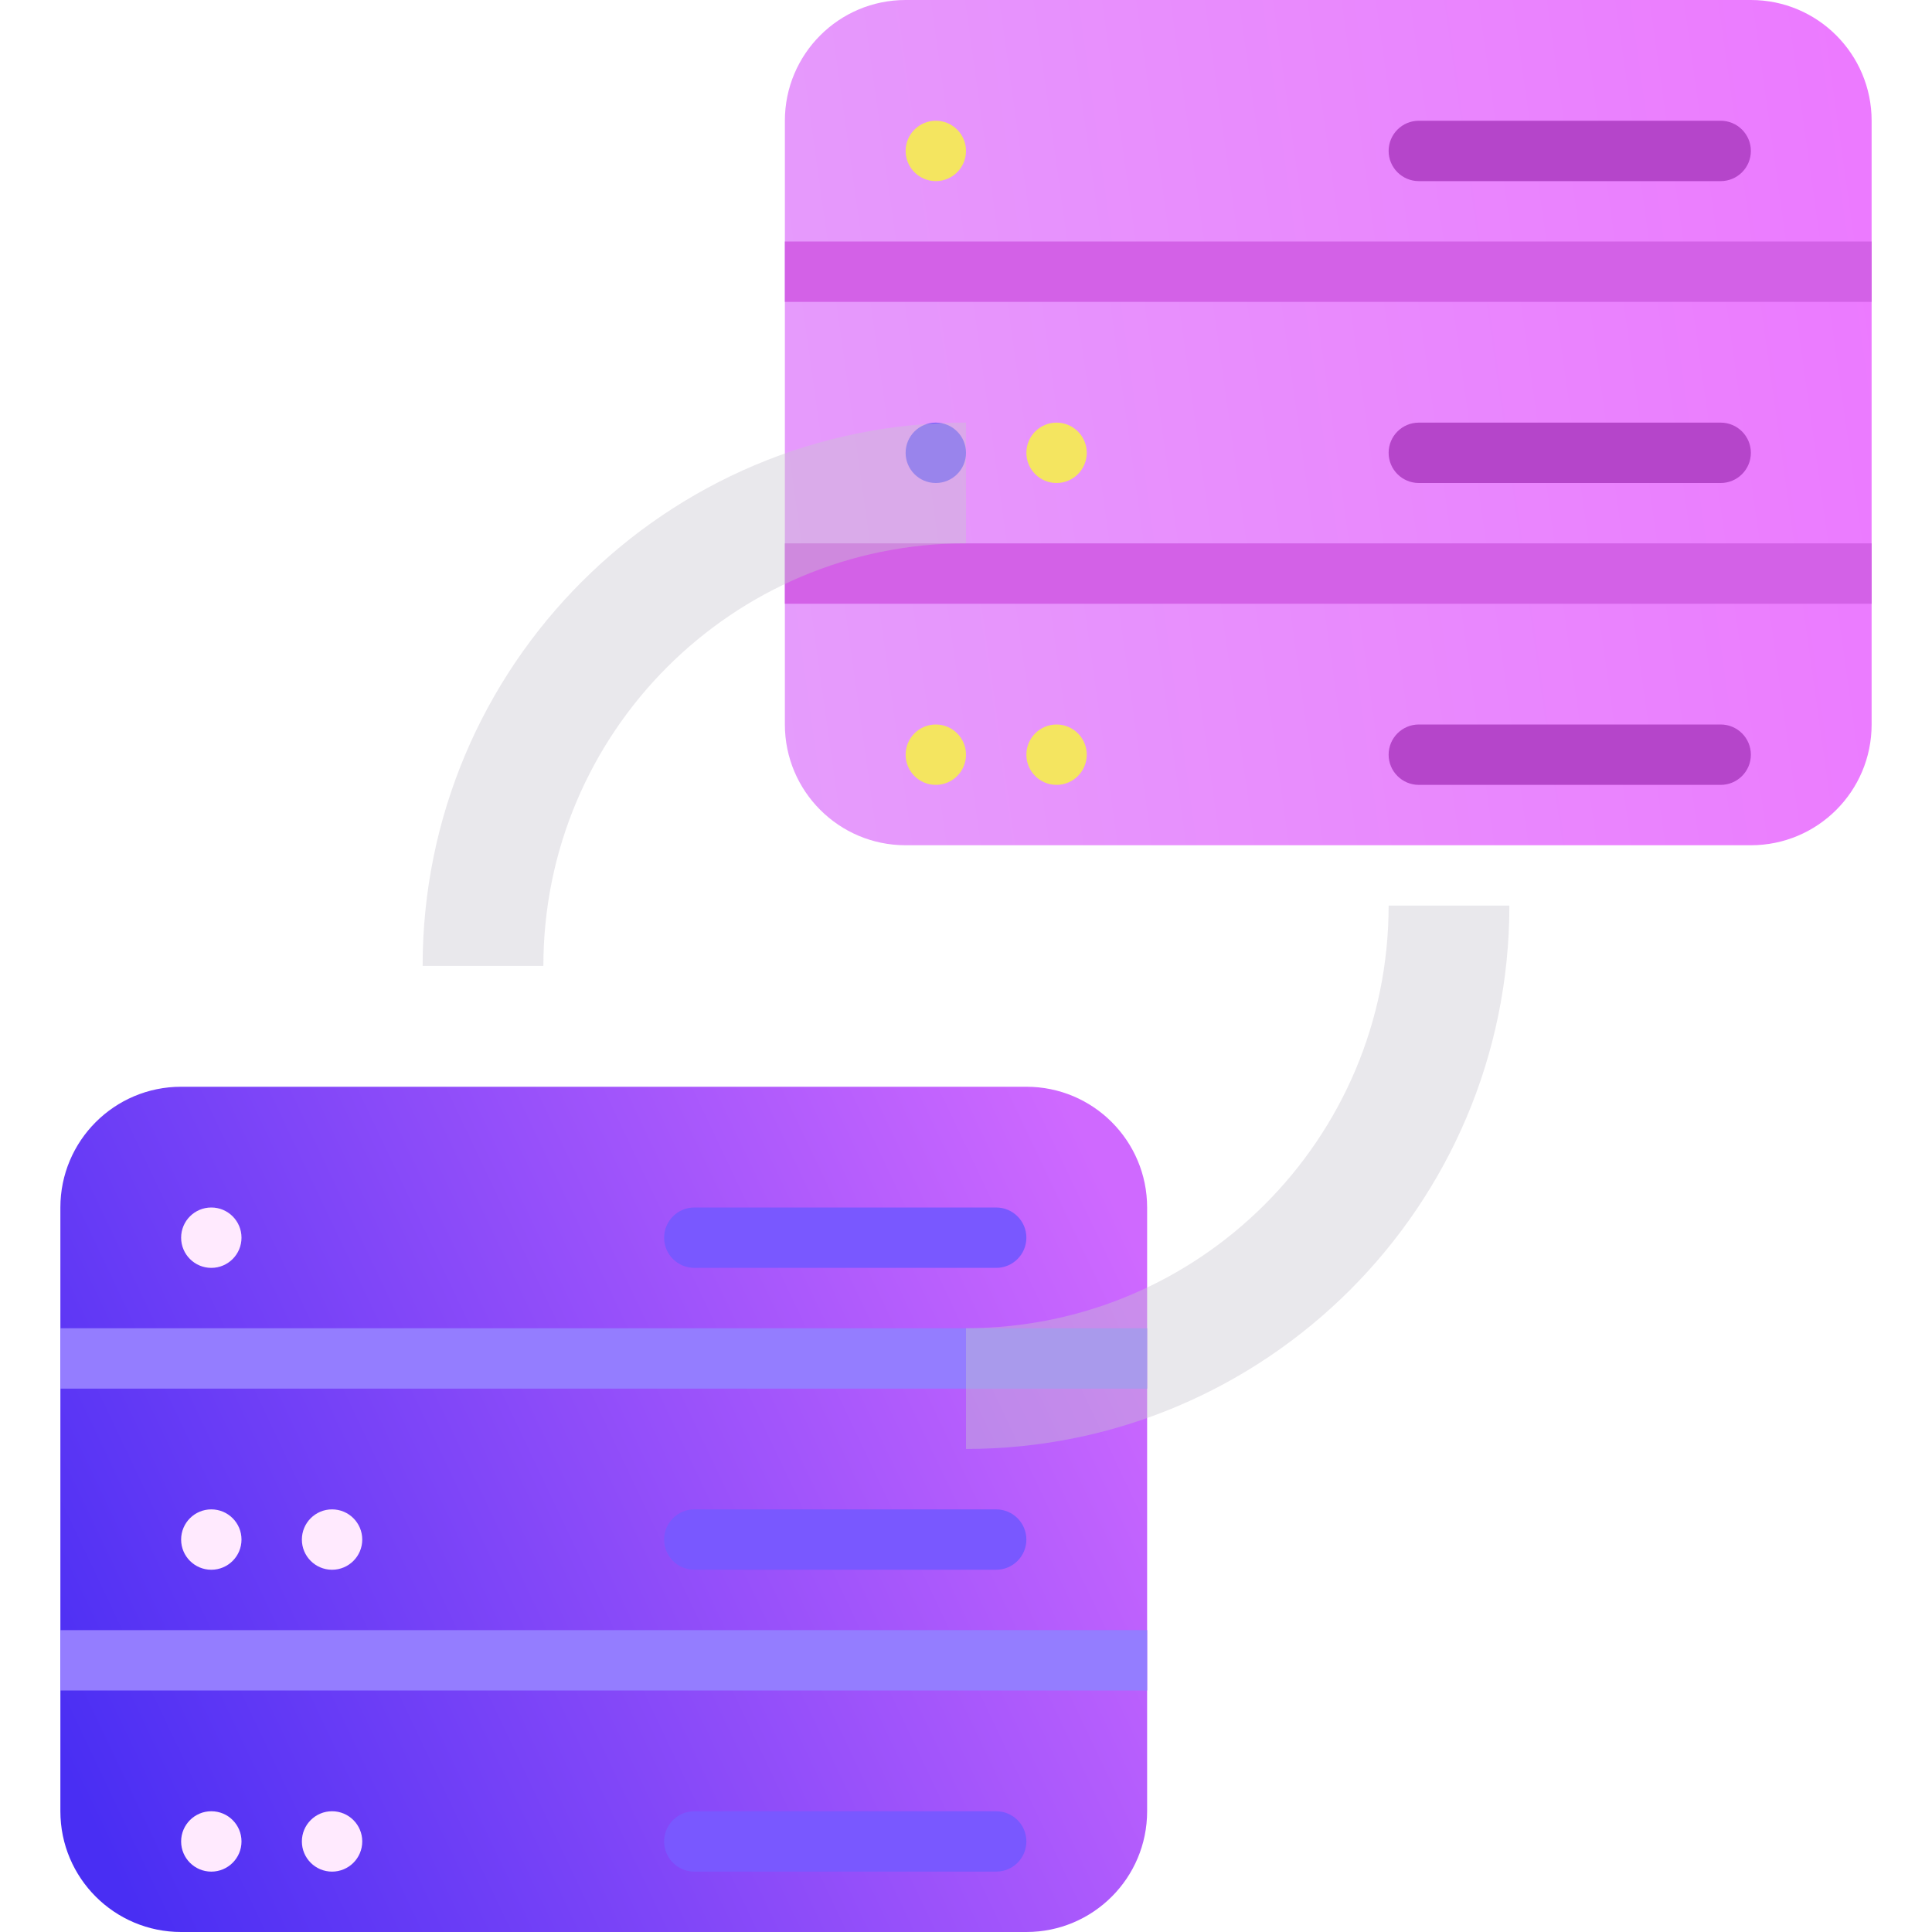
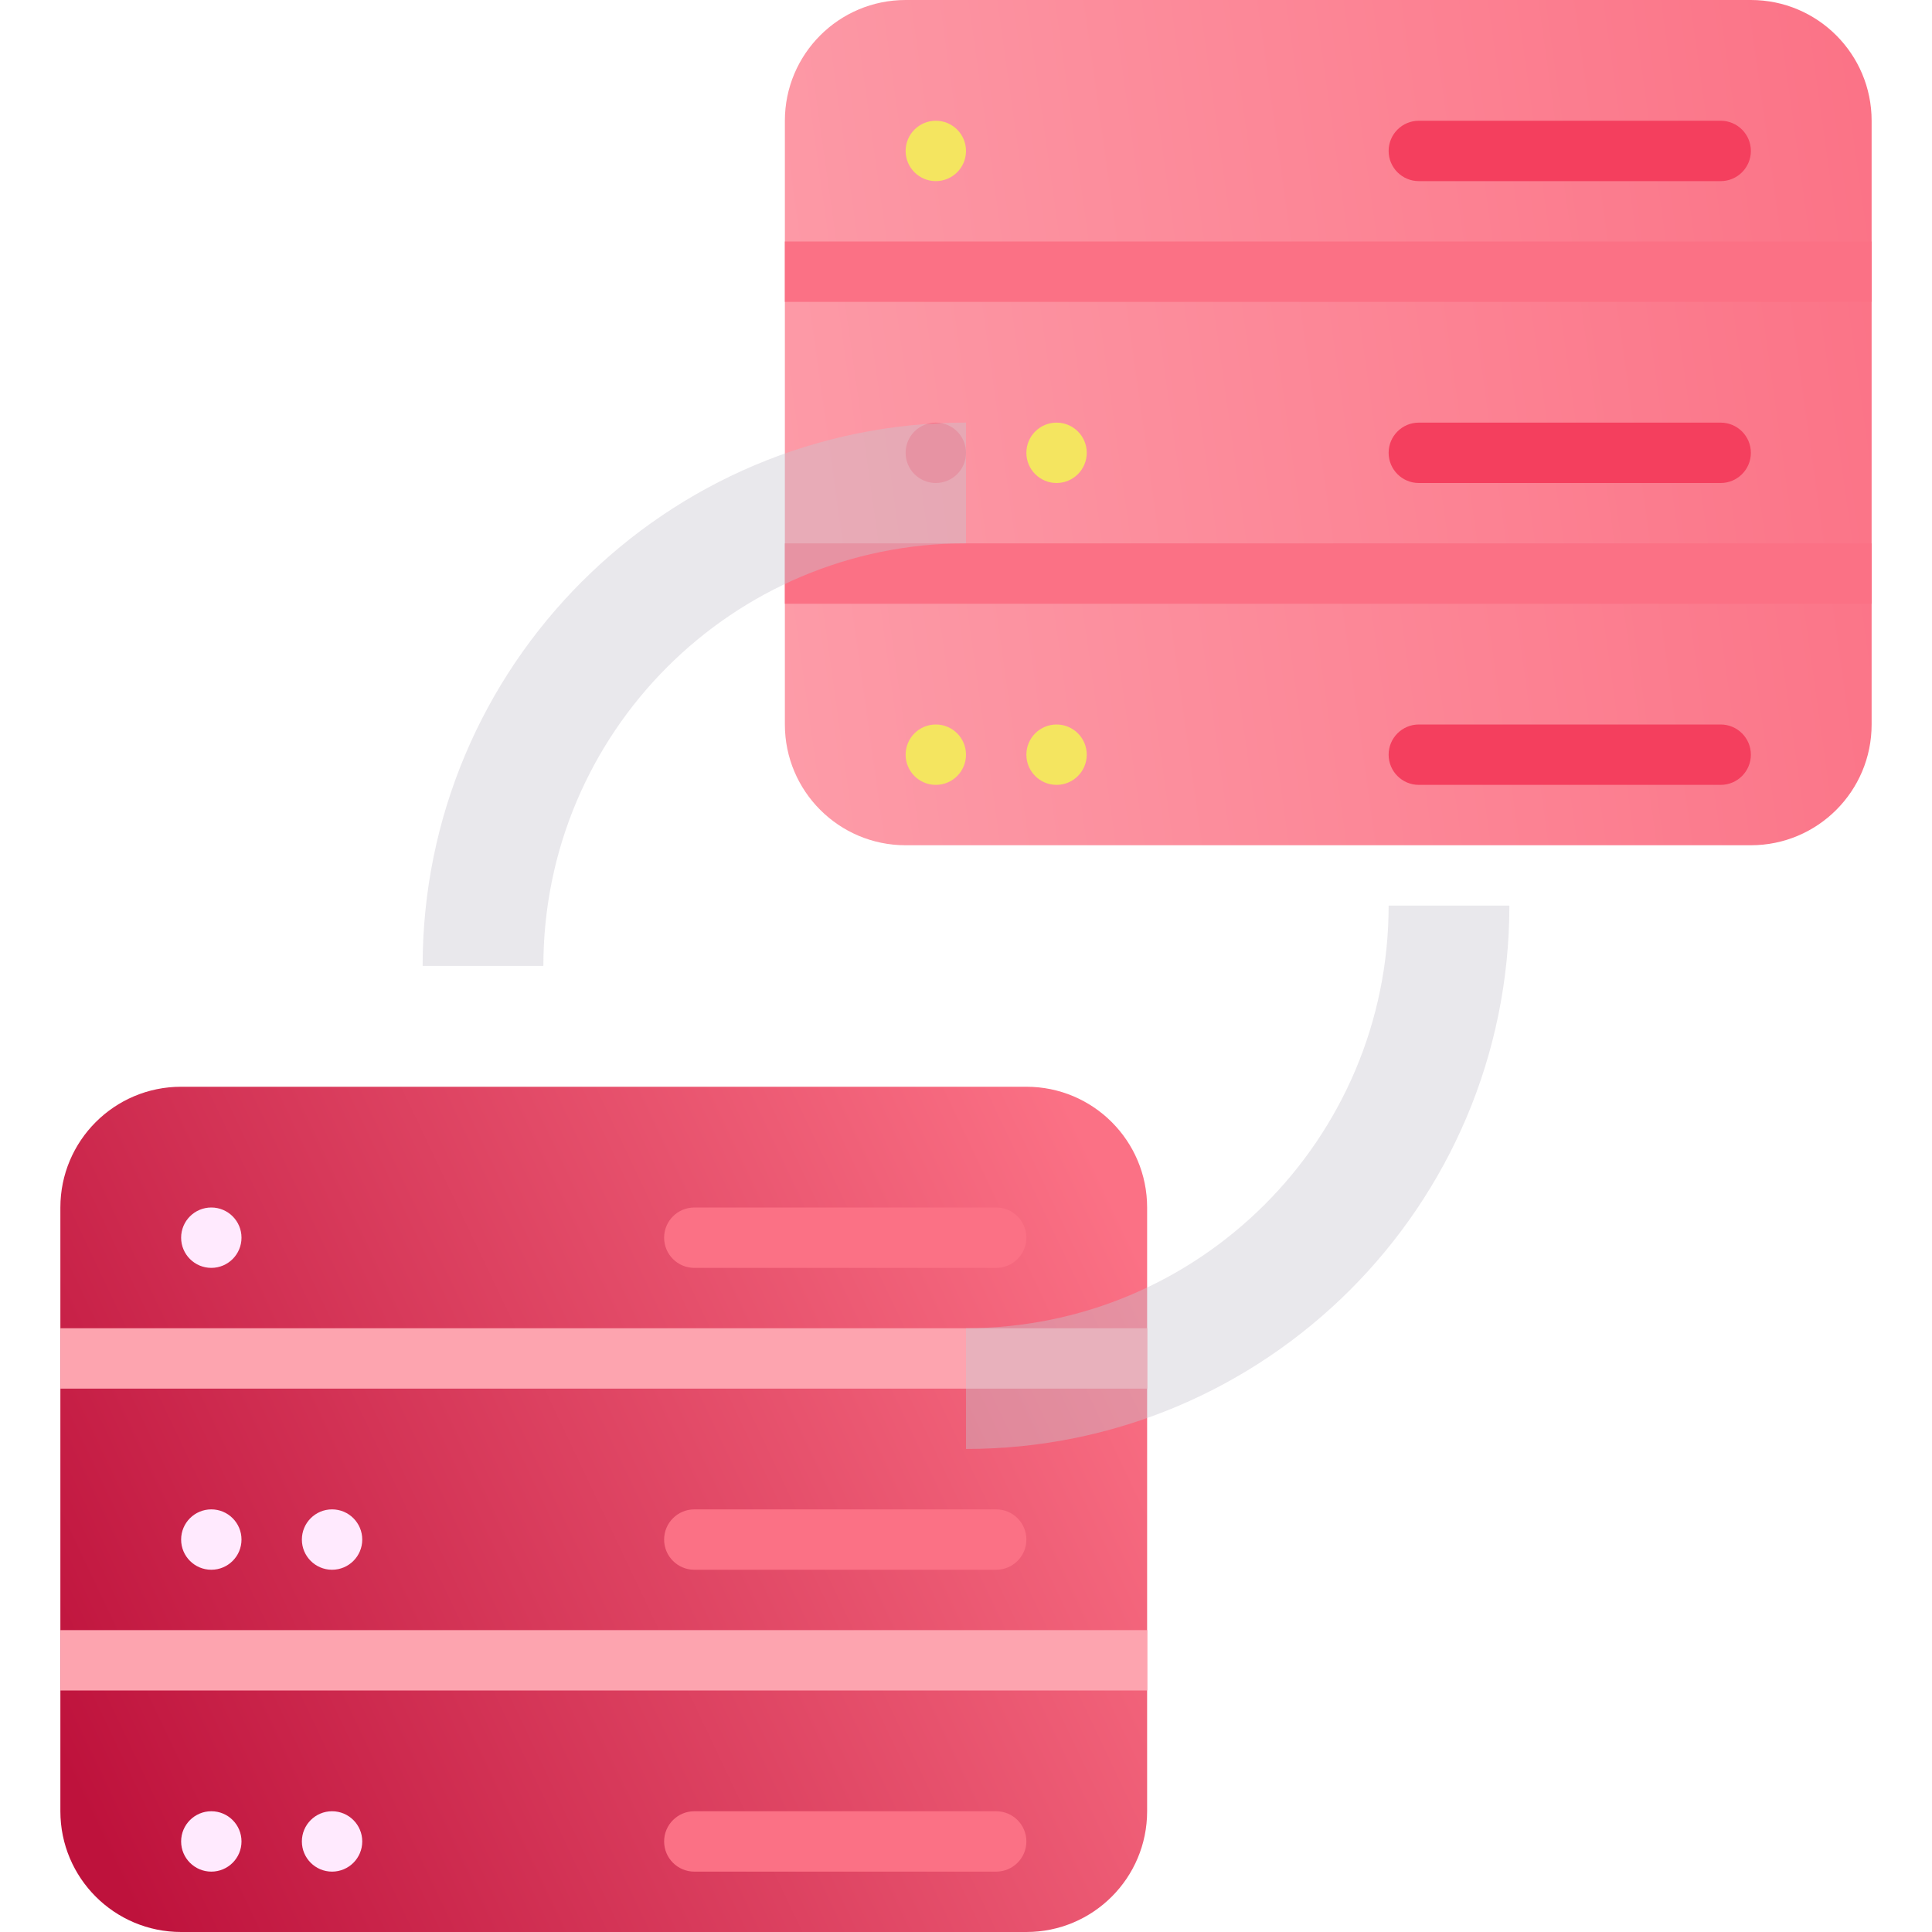
<svg xmlns="http://www.w3.org/2000/svg" width="40" height="40" viewBox="0 0 40 40" fill="none">
  <path d="M16.25 2.5C16.25 1.119 17.369 0 18.75 0H36.25C37.631 0 38.75 1.119 38.75 2.5V15C38.75 16.381 37.631 17.5 36.25 17.5H18.75C17.369 17.5 16.25 16.381 16.25 15V2.5Z" fill="url(#paint0_linear_11273_21909)" />
-   <rect x="16.25" y="5" width="22.5" height="1.25" fill="#D361E7" />
-   <path d="M28.75 3.125C28.75 2.78 29.03 2.5 29.375 2.5H35.625C35.97 2.5 36.25 2.78 36.25 3.125C36.25 3.47 35.97 3.75 35.625 3.75H29.375C29.03 3.75 28.75 3.47 28.75 3.125Z" fill="#B545CA" />
+   <rect x="16.25" y="5" width="22.5" height="1.25" fill="#FB7185" />
+   <path d="M28.75 3.125C28.75 2.78 29.03 2.5 29.375 2.5H35.625C35.97 2.5 36.25 2.78 36.25 3.125C36.25 3.47 35.97 3.75 35.625 3.75H29.375C29.03 3.75 28.75 3.47 28.75 3.125Z" fill="#F43F5E" />
  <rect x="18.75" y="2.5" width="1.25" height="1.25" rx="0.625" fill="#F4E560" />
-   <path d="M28.75 9.375C28.75 9.03 29.03 8.75 29.375 8.75H35.625C35.97 8.75 36.25 9.03 36.25 9.375C36.25 9.72 35.97 10 35.625 10H29.375C29.03 10 28.75 9.72 28.75 9.375Z" fill="#B545CA" />
-   <rect x="18.75" y="8.75" width="1.25" height="1.25" rx="0.625" fill="#7958FF" />
+   <path d="M28.75 9.375C28.75 9.03 29.03 8.75 29.375 8.75H35.625C35.97 8.75 36.25 9.03 36.25 9.375C36.25 9.72 35.97 10 35.625 10H29.375C29.03 10 28.75 9.72 28.75 9.375Z" fill="#F43F5E" />
+   <rect x="18.75" y="8.75" width="1.25" height="1.25" rx="0.625" fill="#FB7185" />
  <rect x="21.25" y="8.75" width="1.25" height="1.25" rx="0.625" fill="#F4E560" />
-   <path d="M28.75 15.625C28.75 15.28 29.03 15 29.375 15H35.625C35.97 15 36.25 15.28 36.25 15.625C36.25 15.97 35.97 16.25 35.625 16.25H29.375C29.03 16.25 28.75 15.97 28.75 15.625Z" fill="#B545CA" />
+   <path d="M28.75 15.625C28.75 15.28 29.03 15 29.375 15H35.625C35.97 15 36.25 15.28 36.25 15.625C36.25 15.97 35.97 16.25 35.625 16.25H29.375C29.03 16.25 28.75 15.97 28.75 15.625Z" fill="#F43F5E" />
  <rect x="18.75" y="15" width="1.25" height="1.25" rx="0.625" fill="#F4E560" />
  <rect x="21.25" y="15" width="1.25" height="1.25" rx="0.625" fill="#F4E560" />
-   <rect x="16.25" y="11.25" width="22.5" height="1.25" fill="#D361E7" />
+   <rect x="16.25" y="11.25" width="22.5" height="1.25" fill="#FB7185" />
  <path d="M1.25 25C1.25 23.619 2.369 22.5 3.75 22.5H21.25C22.631 22.5 23.75 23.619 23.75 25V37.5C23.75 38.881 22.631 40 21.25 40H3.75C2.369 40 1.25 38.881 1.25 37.5V25Z" fill="url(#paint1_linear_11273_21909)" />
-   <rect x="1.25" y="27.5" width="22.5" height="1.25" fill="#947DFF" />
-   <path d="M13.75 25.625C13.75 25.28 14.03 25 14.375 25H20.625C20.97 25 21.25 25.28 21.25 25.625C21.25 25.97 20.97 26.25 20.625 26.25H14.375C14.03 26.25 13.75 25.97 13.75 25.625Z" fill="#7958FF" />
+   <rect x="1.25" y="27.5" width="22.5" height="1.25" fill="#FDA4AF" />
+   <path d="M13.75 25.625C13.75 25.28 14.03 25 14.375 25H20.625C20.97 25 21.25 25.28 21.25 25.625C21.25 25.97 20.97 26.25 20.625 26.25H14.375C14.03 26.25 13.75 25.97 13.75 25.625Z" fill="#FB7185" />
  <rect x="3.75" y="25" width="1.25" height="1.25" rx="0.625" fill="#FFEAFE" />
-   <path d="M13.75 31.875C13.75 31.53 14.03 31.25 14.375 31.25H20.625C20.97 31.25 21.25 31.53 21.25 31.875C21.25 32.22 20.97 32.5 20.625 32.5H14.375C14.03 32.5 13.75 32.22 13.75 31.875Z" fill="#7958FF" />
+   <path d="M13.75 31.875C13.75 31.53 14.03 31.25 14.375 31.25H20.625C20.97 31.25 21.25 31.53 21.25 31.875C21.25 32.22 20.97 32.5 20.625 32.5H14.375C14.03 32.5 13.75 32.22 13.75 31.875Z" fill="#FB7185" />
  <rect x="3.75" y="31.25" width="1.25" height="1.25" rx="0.625" fill="#FFEAFE" />
  <rect x="6.25" y="31.25" width="1.25" height="1.25" rx="0.625" fill="#FFEAFE" />
-   <path d="M13.75 38.125C13.75 37.78 14.03 37.5 14.375 37.5H20.625C20.97 37.5 21.25 37.78 21.25 38.125C21.25 38.47 20.97 38.75 20.625 38.75H14.375C14.03 38.75 13.75 38.47 13.75 38.125Z" fill="#7958FF" />
+   <path d="M13.75 38.125C13.75 37.78 14.03 37.5 14.375 37.5H20.625C20.97 37.5 21.25 37.78 21.25 38.125C21.25 38.47 20.97 38.75 20.625 38.75H14.375C14.03 38.75 13.75 38.47 13.75 38.125Z" fill="#FB7185" />
  <rect x="3.75" y="37.5" width="1.25" height="1.25" rx="0.625" fill="#FFEAFE" />
  <rect x="6.25" y="37.5" width="1.25" height="1.25" rx="0.625" fill="#FFEAFE" />
-   <rect x="1.25" y="33.75" width="22.5" height="1.25" fill="#947DFF" />
+   <rect x="1.25" y="33.75" width="22.5" height="1.25" fill="#FDA4AF" />
  <path opacity="0.4" fill-rule="evenodd" clip-rule="evenodd" d="M20 11.249C15.168 11.249 11.25 15.166 11.25 19.999H8.75C8.75 13.786 13.787 8.749 20 8.749V11.249ZM31.25 18.749C31.25 24.962 26.213 29.999 20 29.999V27.499C24.832 27.499 28.75 23.581 28.75 18.749H31.25Z" fill="#C9C5D0" />
  <defs>
    <linearGradient id="paint0_linear_11273_21909" x1="10.625" y1="11.667" x2="40.518" y2="7.474" gradientUnits="userSpaceOnUse">
-       <stop stop-color="#E4A3FB" />
-       <stop offset="1" stop-color="#EC78FF" />
+       <stop stop-color="#FDA4AF" />
+       <stop offset="1" stop-color="#FB7185" />
    </linearGradient>
    <linearGradient id="paint1_linear_11273_21909" x1="-0.598" y1="32.526" x2="21.703" y2="21.939" gradientUnits="userSpaceOnUse">
-       <stop stop-color="#492EF3" />
-       <stop offset="1" stop-color="#CF69FF" />
+       <stop stop-color="#BE123C" />
+       <stop offset="1" stop-color="#FB7185" />
    </linearGradient>
  </defs>
</svg>
